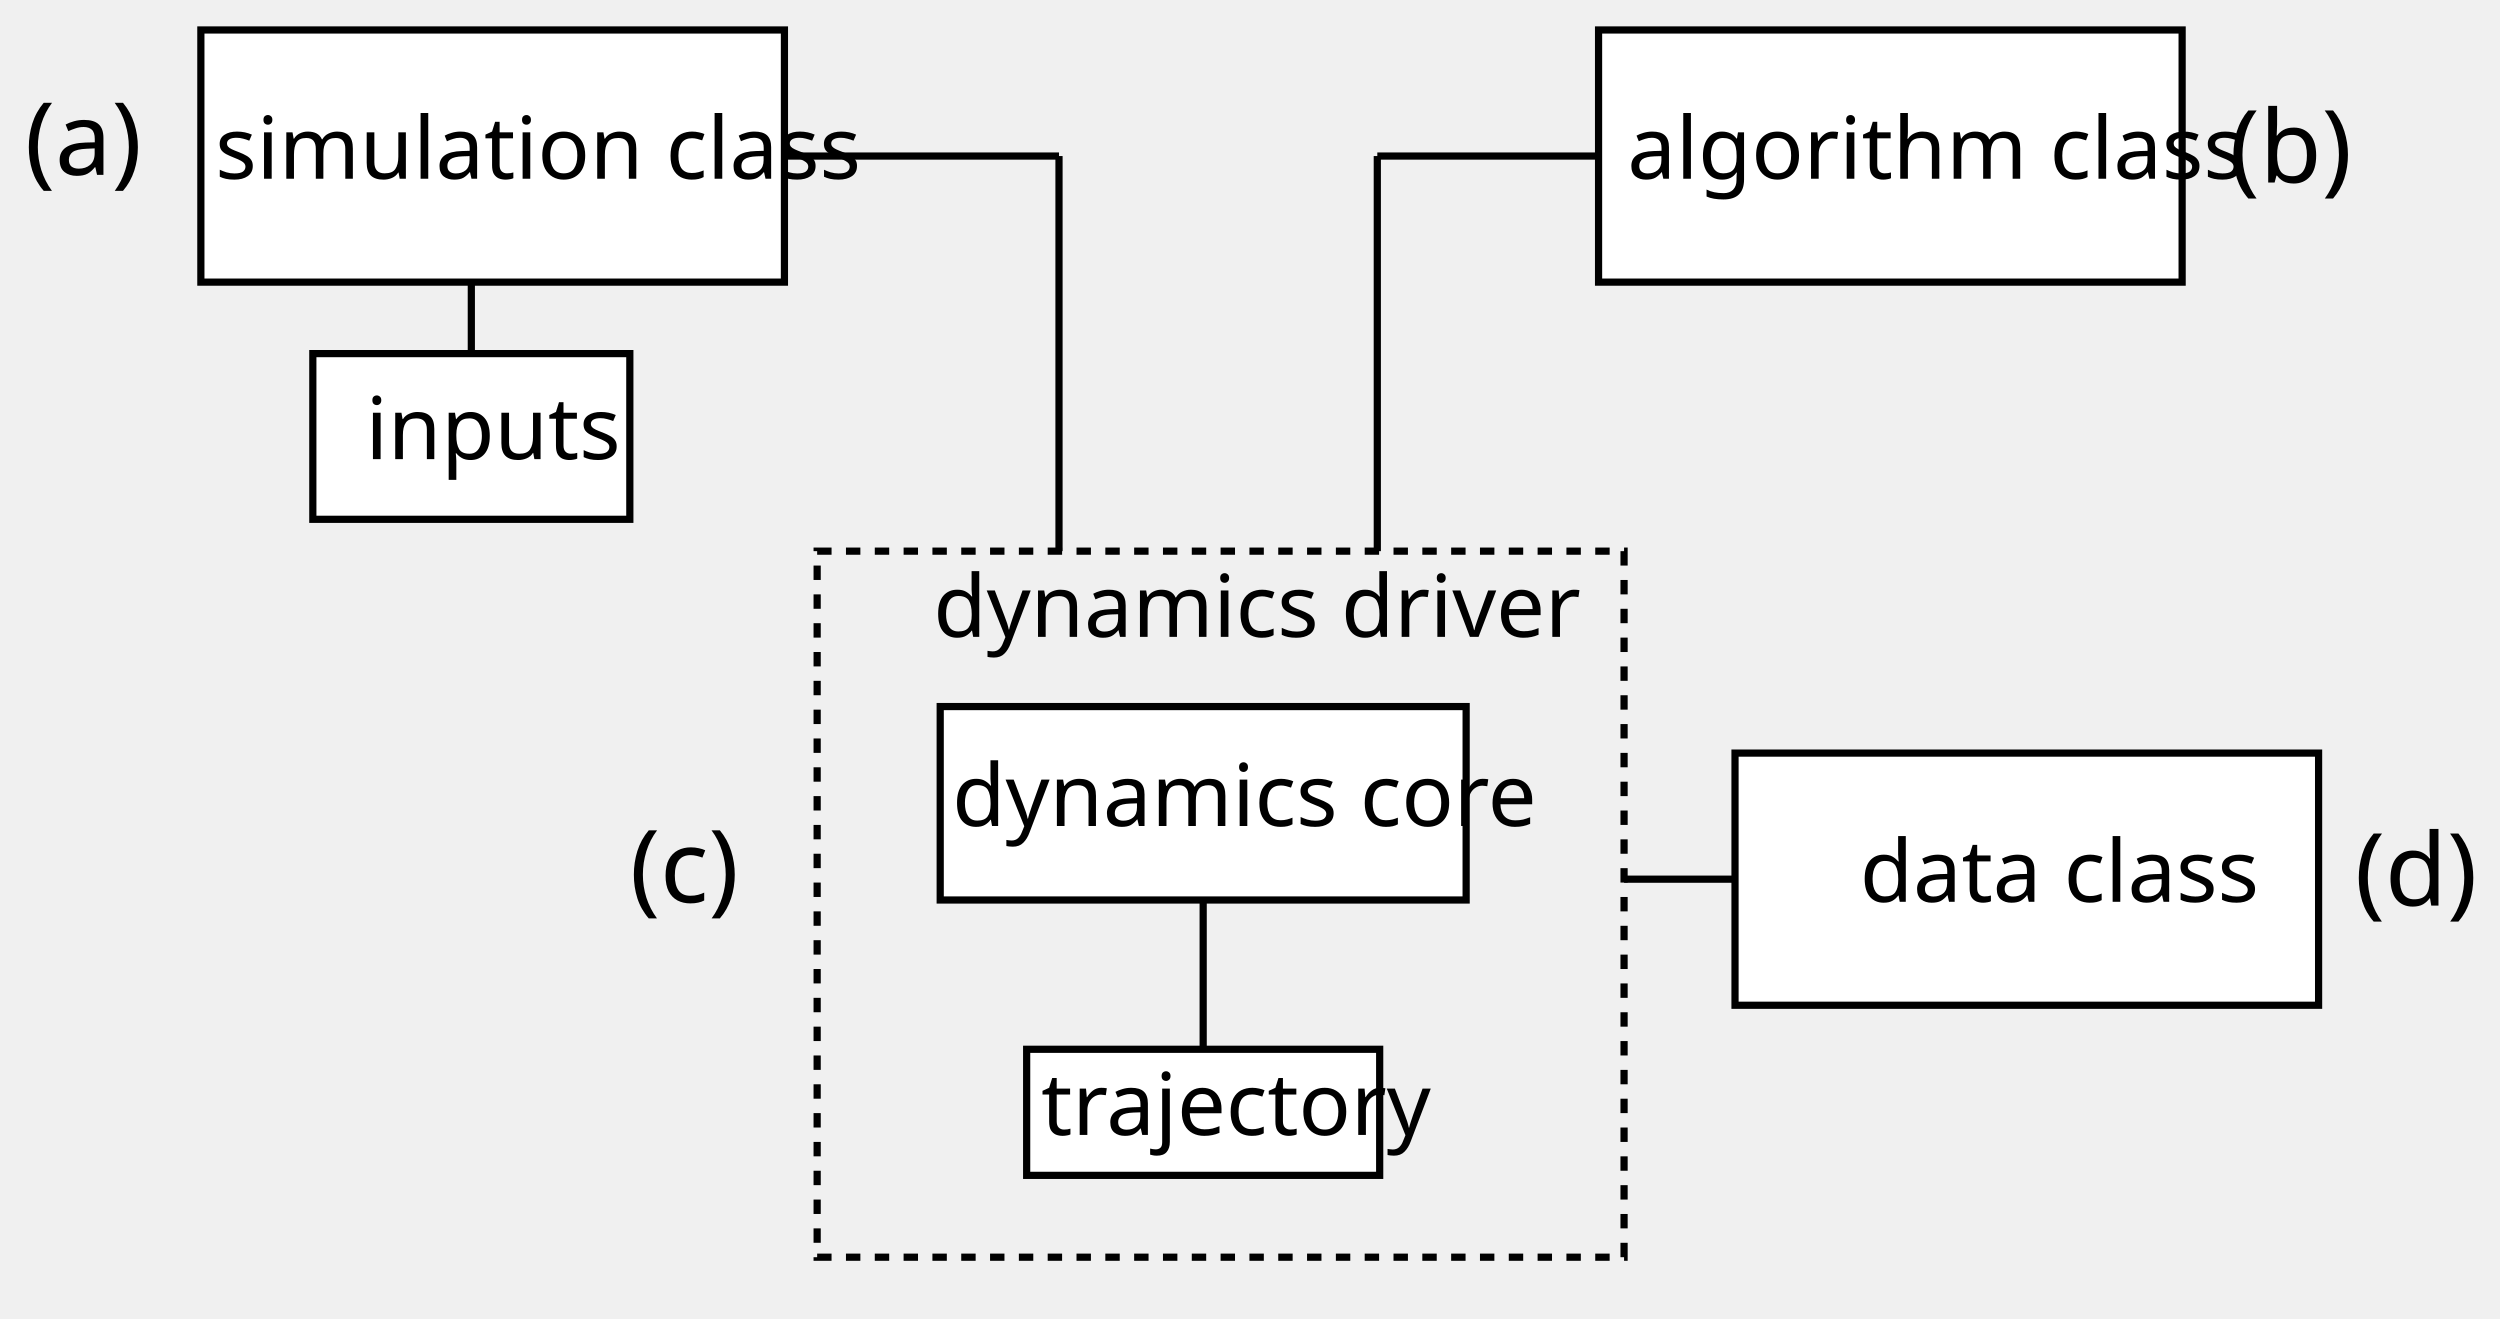
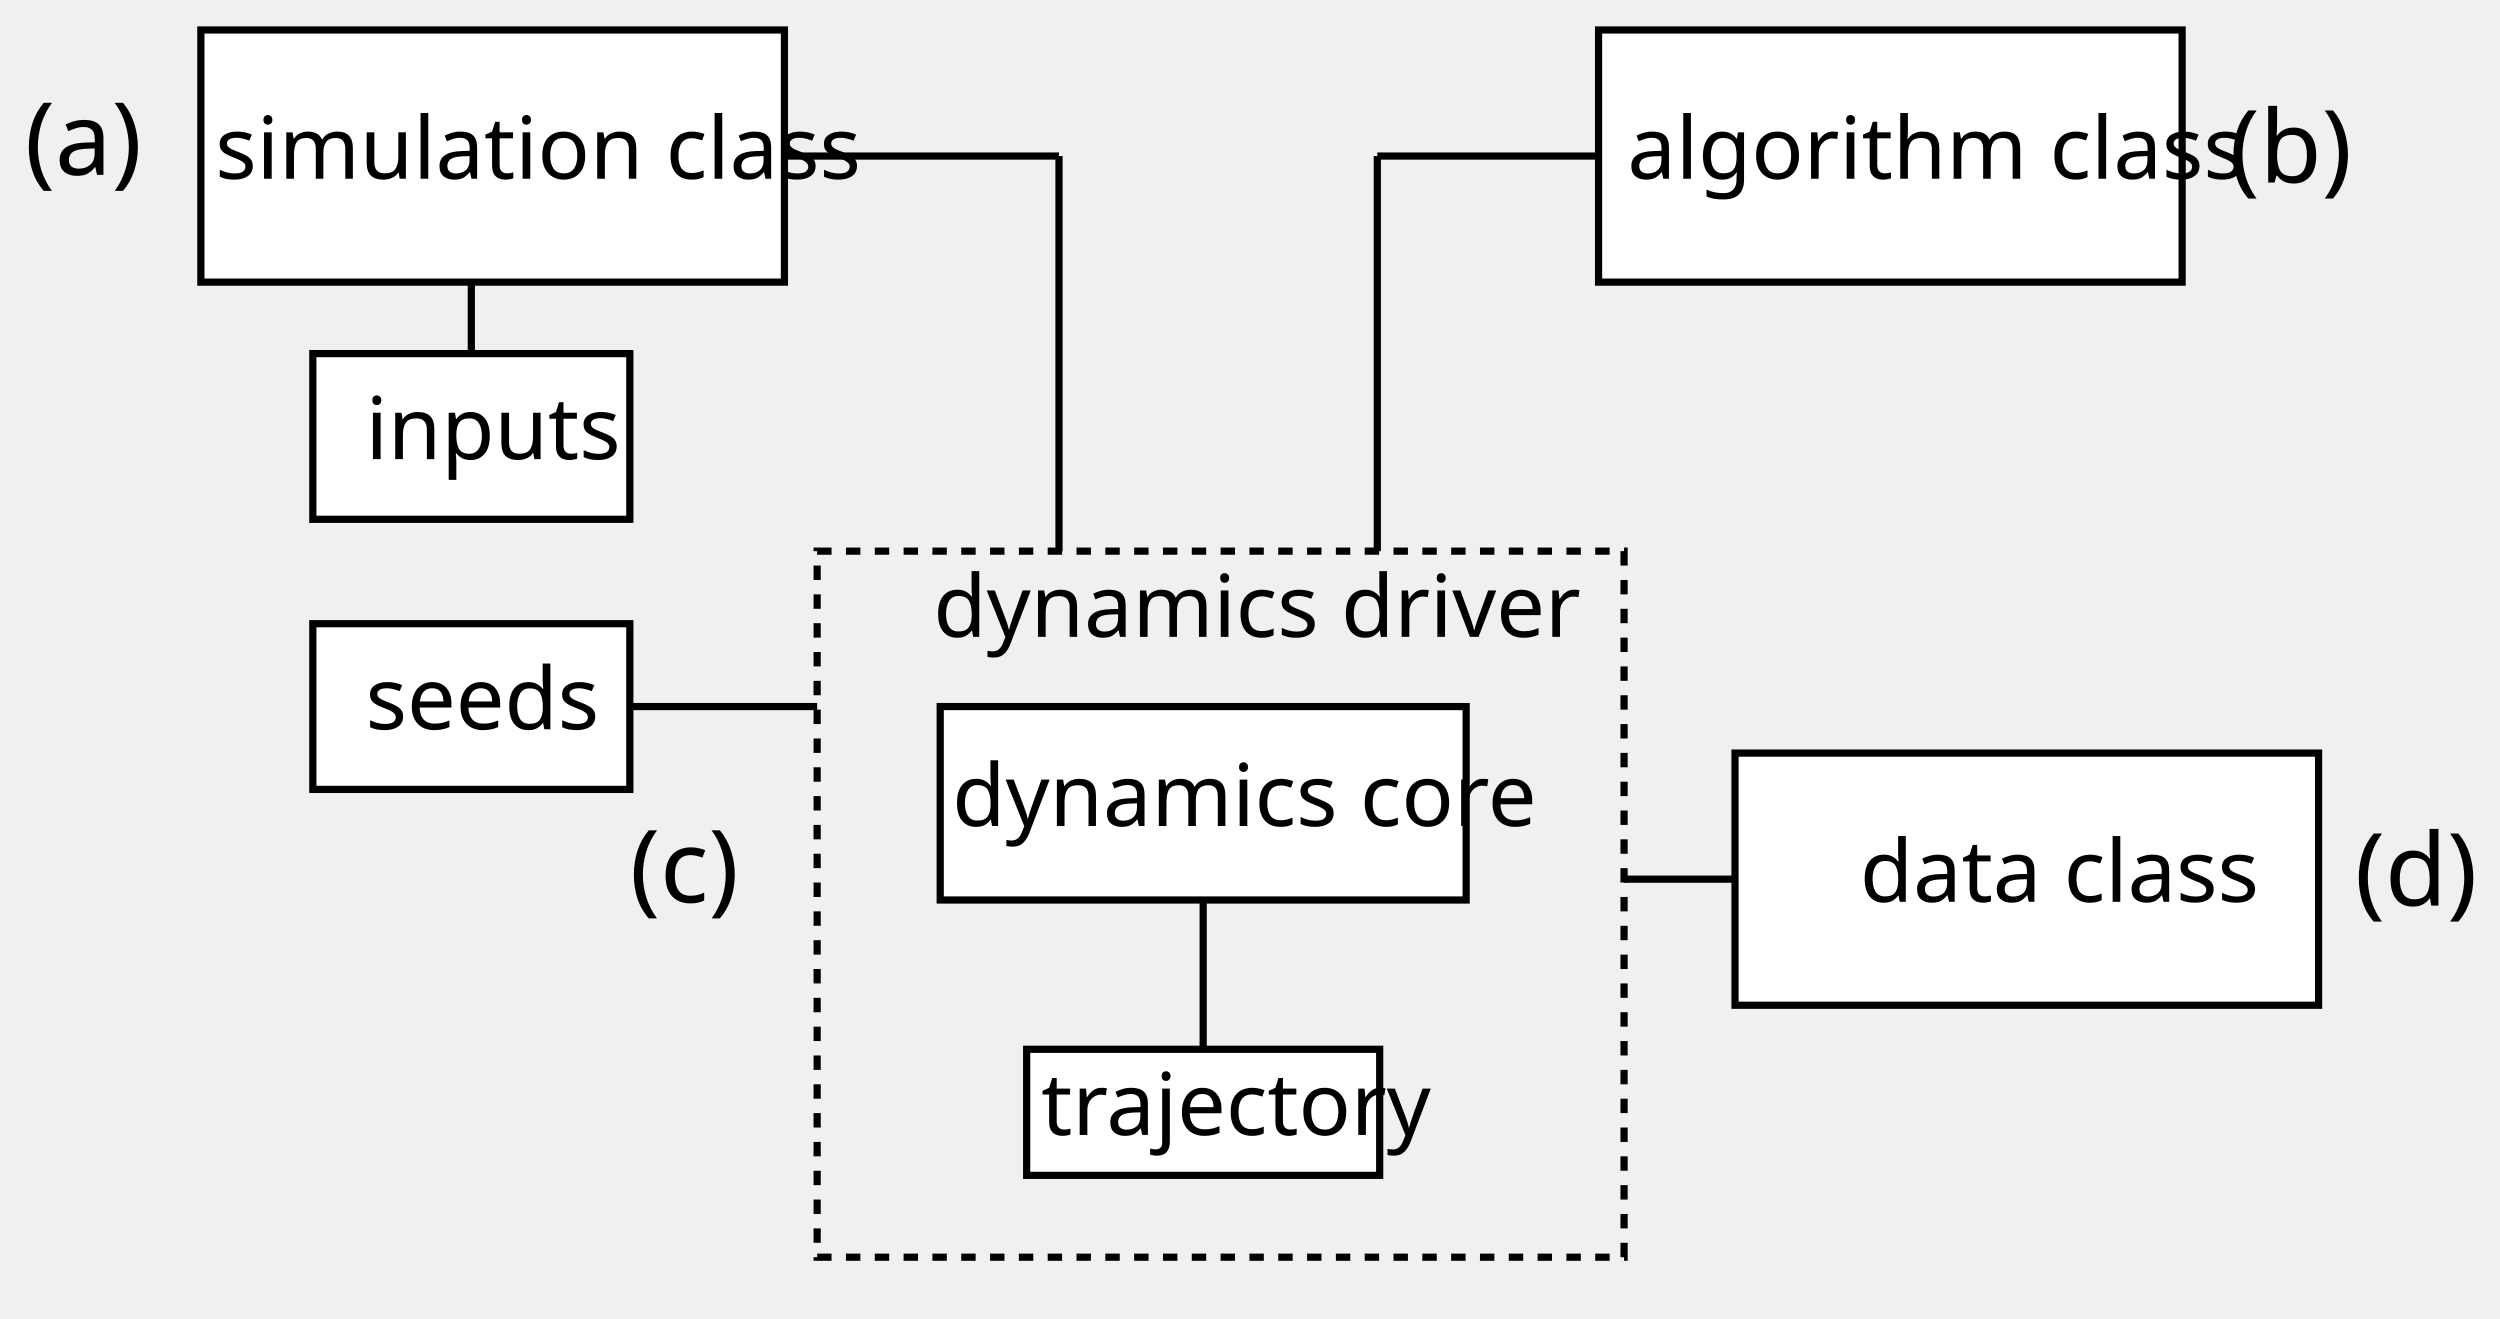
<svg xmlns="http://www.w3.org/2000/svg" version="1.1" id="Layer_1" x="0px" y="0px" width="347px" height="183px" viewBox="0 0 347 183" style="enable-background:new 0 0 347 183;" xml:space="preserve">
  <style type="text/css">
	.st0{fill:#FFFFFF;stroke:#000000;stroke-miterlimit:10;}
	.st1{font-family:'TimesNewRomanPSMT';}
	.st2{font-size:12px;}
	.st3{fill:none;stroke:#000000;stroke-miterlimit:10;}
	.st4{fill:none;stroke:#000000;stroke-miterlimit:10;stroke-dasharray:2,2,2,2,2,2;}
	.st5{font-size:14px;}
</style>
  <rect x="130.5" y="98.07" class="st0" width="73" height="26.85" />
  <text transform="matrix(1 0 0 1 132.1807 114.6466)" class="st1 st2">dynamics core</text>
  <rect x="142.5" y="145.64" class="st0" width="49" height="17.5" />
  <text transform="matrix(1 0 0 1 144.5134 157.5332)" class="st1 st2">trajectory</text>
  <rect x="27.88" y="4.16" class="st0" width="81" height="35" />
  <text transform="matrix(1 0 0 1 29.8821 24.8096)" class="st1 st2">simulation class</text>
  <rect x="43.42" y="49.08" class="st0" width="44" height="23" />
  <text transform="matrix(1 0 0 1 50.7494 63.728)" class="st1 st2">inputs</text>
+   <rect x="43.42" y="86.57" class="st0" width="44" height="23" />
+   <text transform="matrix(1 0 0 1 50.7494 101.2192)" class="st1 st2">seeds</text>
  <rect x="221.88" y="4.16" class="st0" width="81" height="35" />
  <text transform="matrix(1 0 0 1 225.8862 24.8096)" class="st1 st2">algorithm class</text>
  <rect x="240.82" y="104.53" class="st0" width="81" height="35" />
  <text transform="matrix(1 0 0 1 258.1636 125.1724)" class="st1 st2">data class</text>
  <line class="st3" x1="108.88" y1="21.66" x2="146.99" y2="21.66" />
  <line class="st3" x1="146.99" y1="76.5" x2="146.99" y2="21.66" />
  <line class="st3" x1="191.17" y1="76.5" x2="191.17" y2="21.66" />
  <line class="st3" x1="221.88" y1="21.66" x2="191.17" y2="21.66" />
  <line class="st3" x1="65.42" y1="39.16" x2="65.42" y2="49.08" />
  <line class="st3" x1="167" y1="124.93" x2="167" y2="145.64" />
  <rect x="113.42" y="76.5" class="st4" width="112" height="98" />
  <text transform="matrix(1 0 0 1 129.5609 88.3965)" class="st1 st2">dynamics driver</text>
  <text transform="matrix(1 0 0 1 3.4398 24.2694)" class="st1 st5">(a)</text>
  <text transform="matrix(1 0 0 1 309.4398 25.3338)" class="st1 st5">(b)</text>
  <text transform="matrix(1 0 0 1 87.4187 125.2522)" class="st1 st5">(c)</text>
  <text transform="matrix(1 0 0 1 326.8383 125.6975)" class="st1 st5">(d)</text>
  <line class="st3" x1="240.82" y1="122.03" x2="225.42" y2="122.03" />
+   <line class="st3" x1="87.42" y1="98.07" x2="113.42" y2="98.07" />
</svg>
